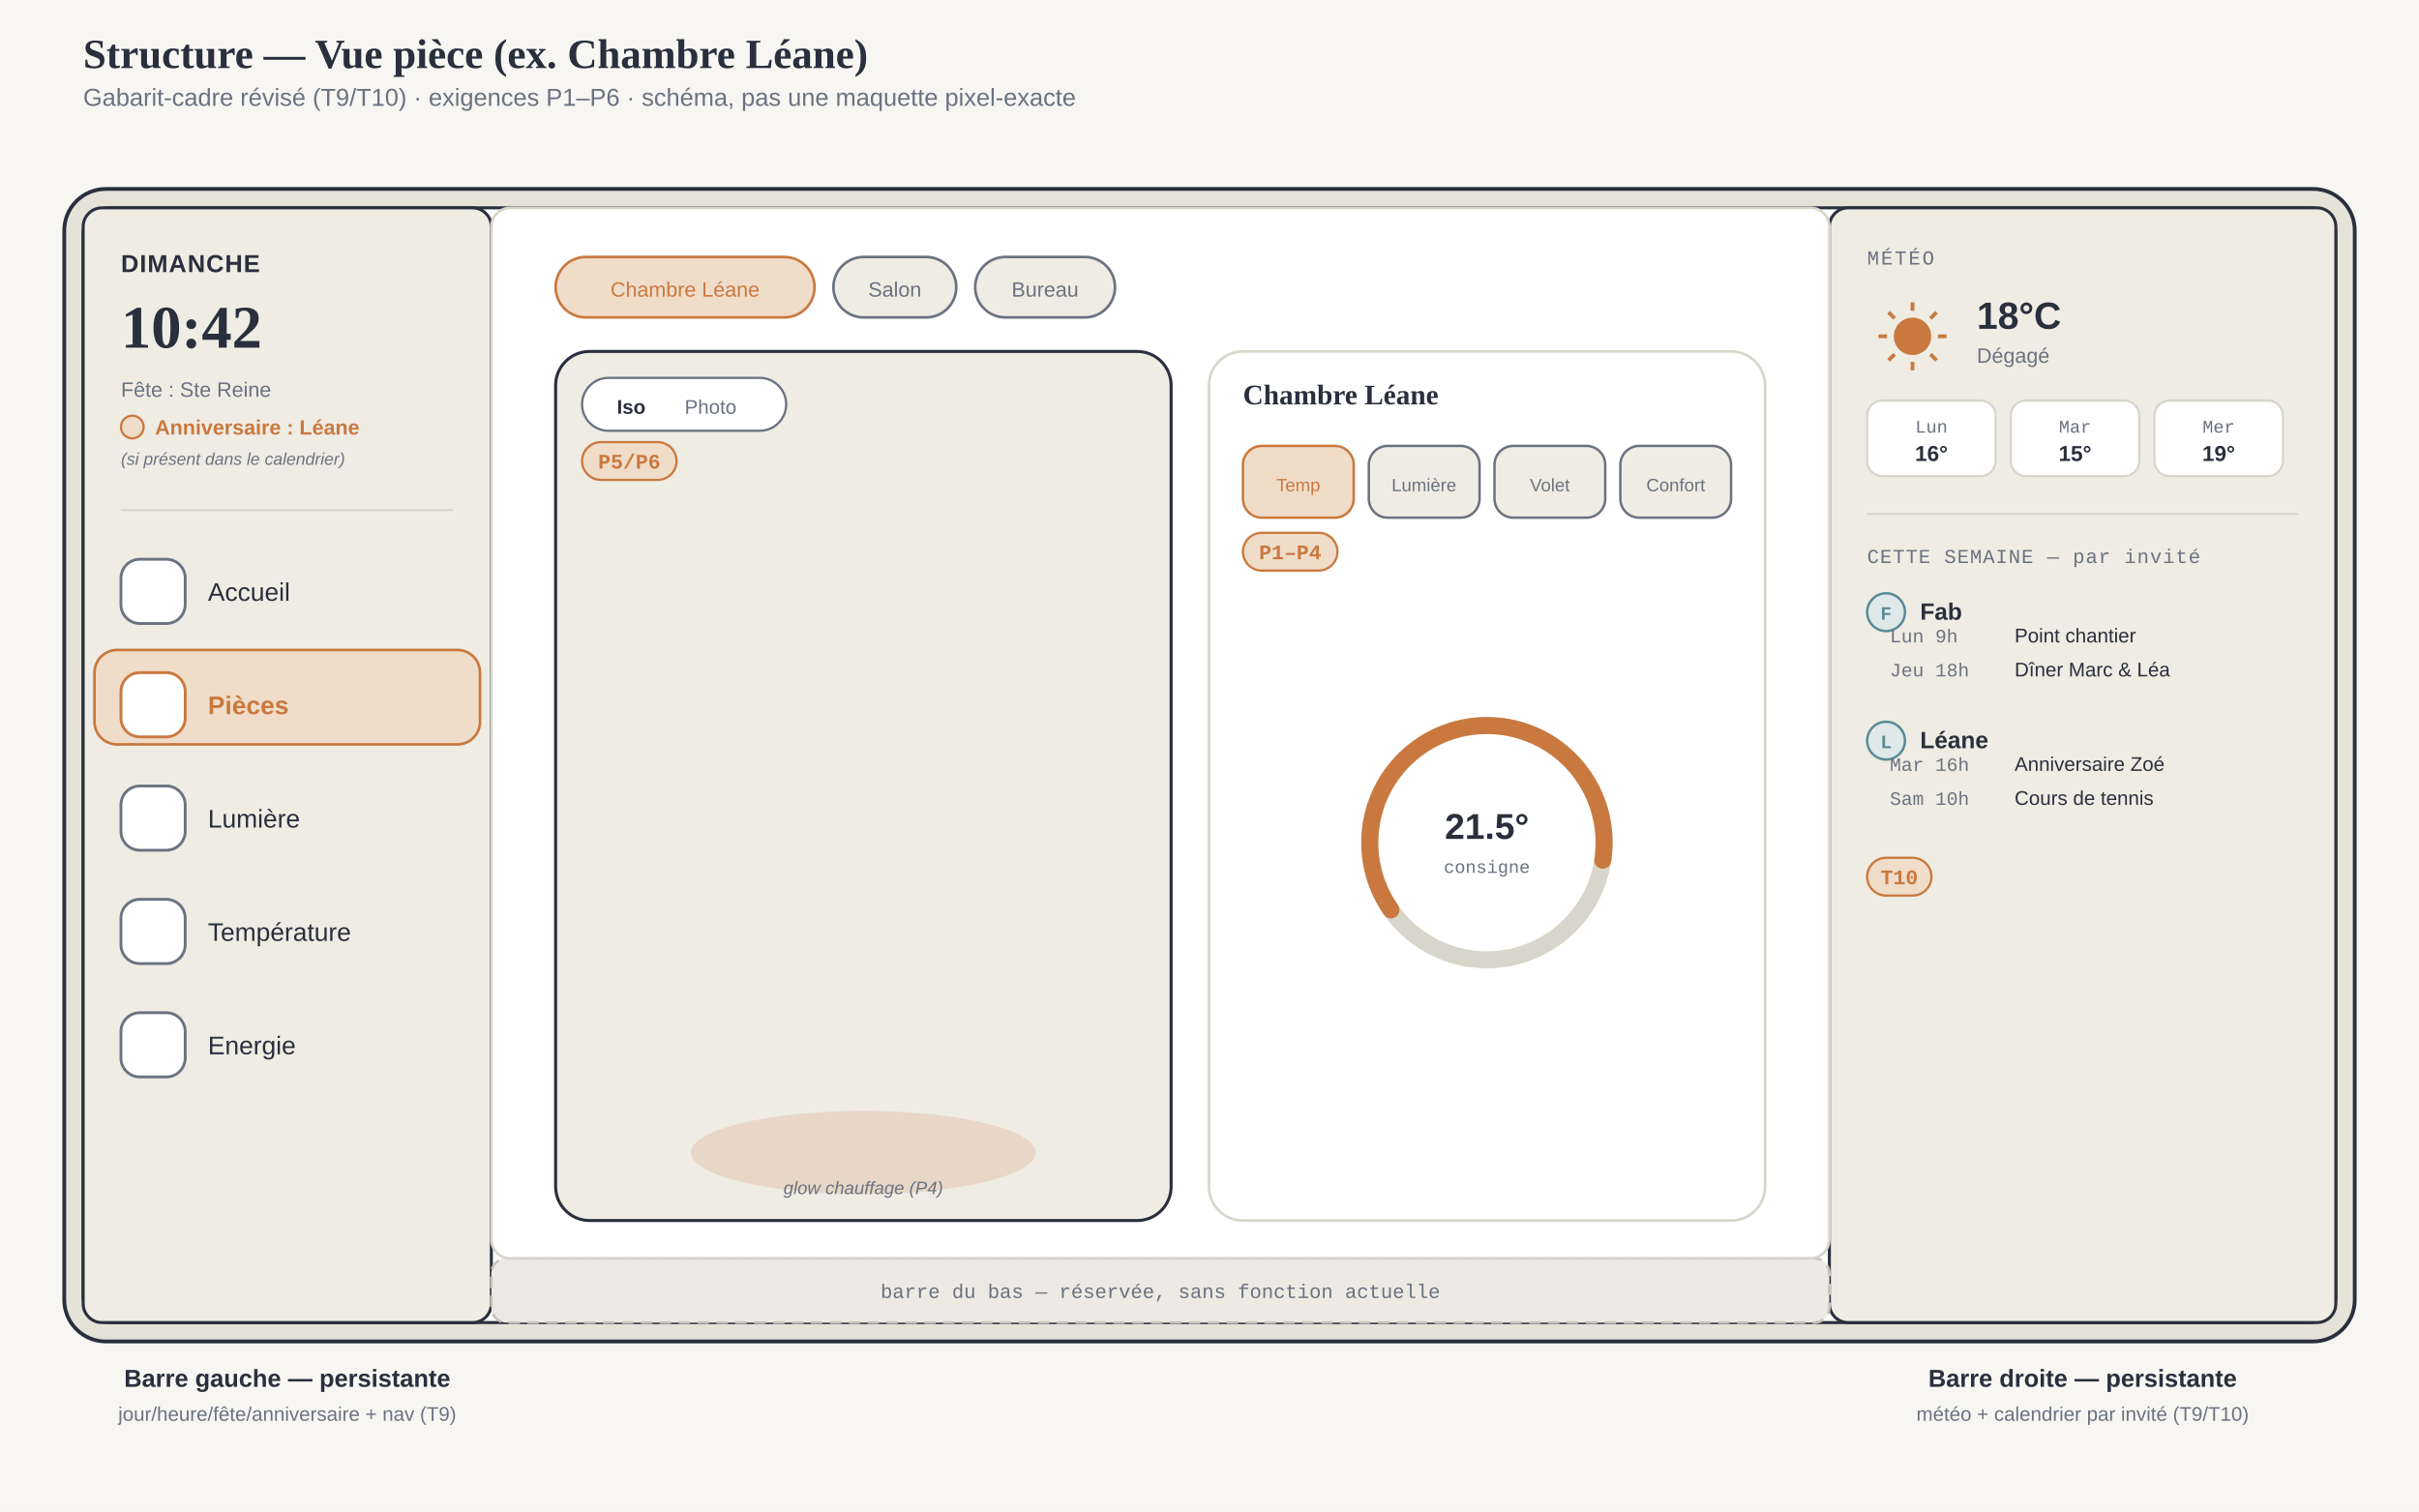
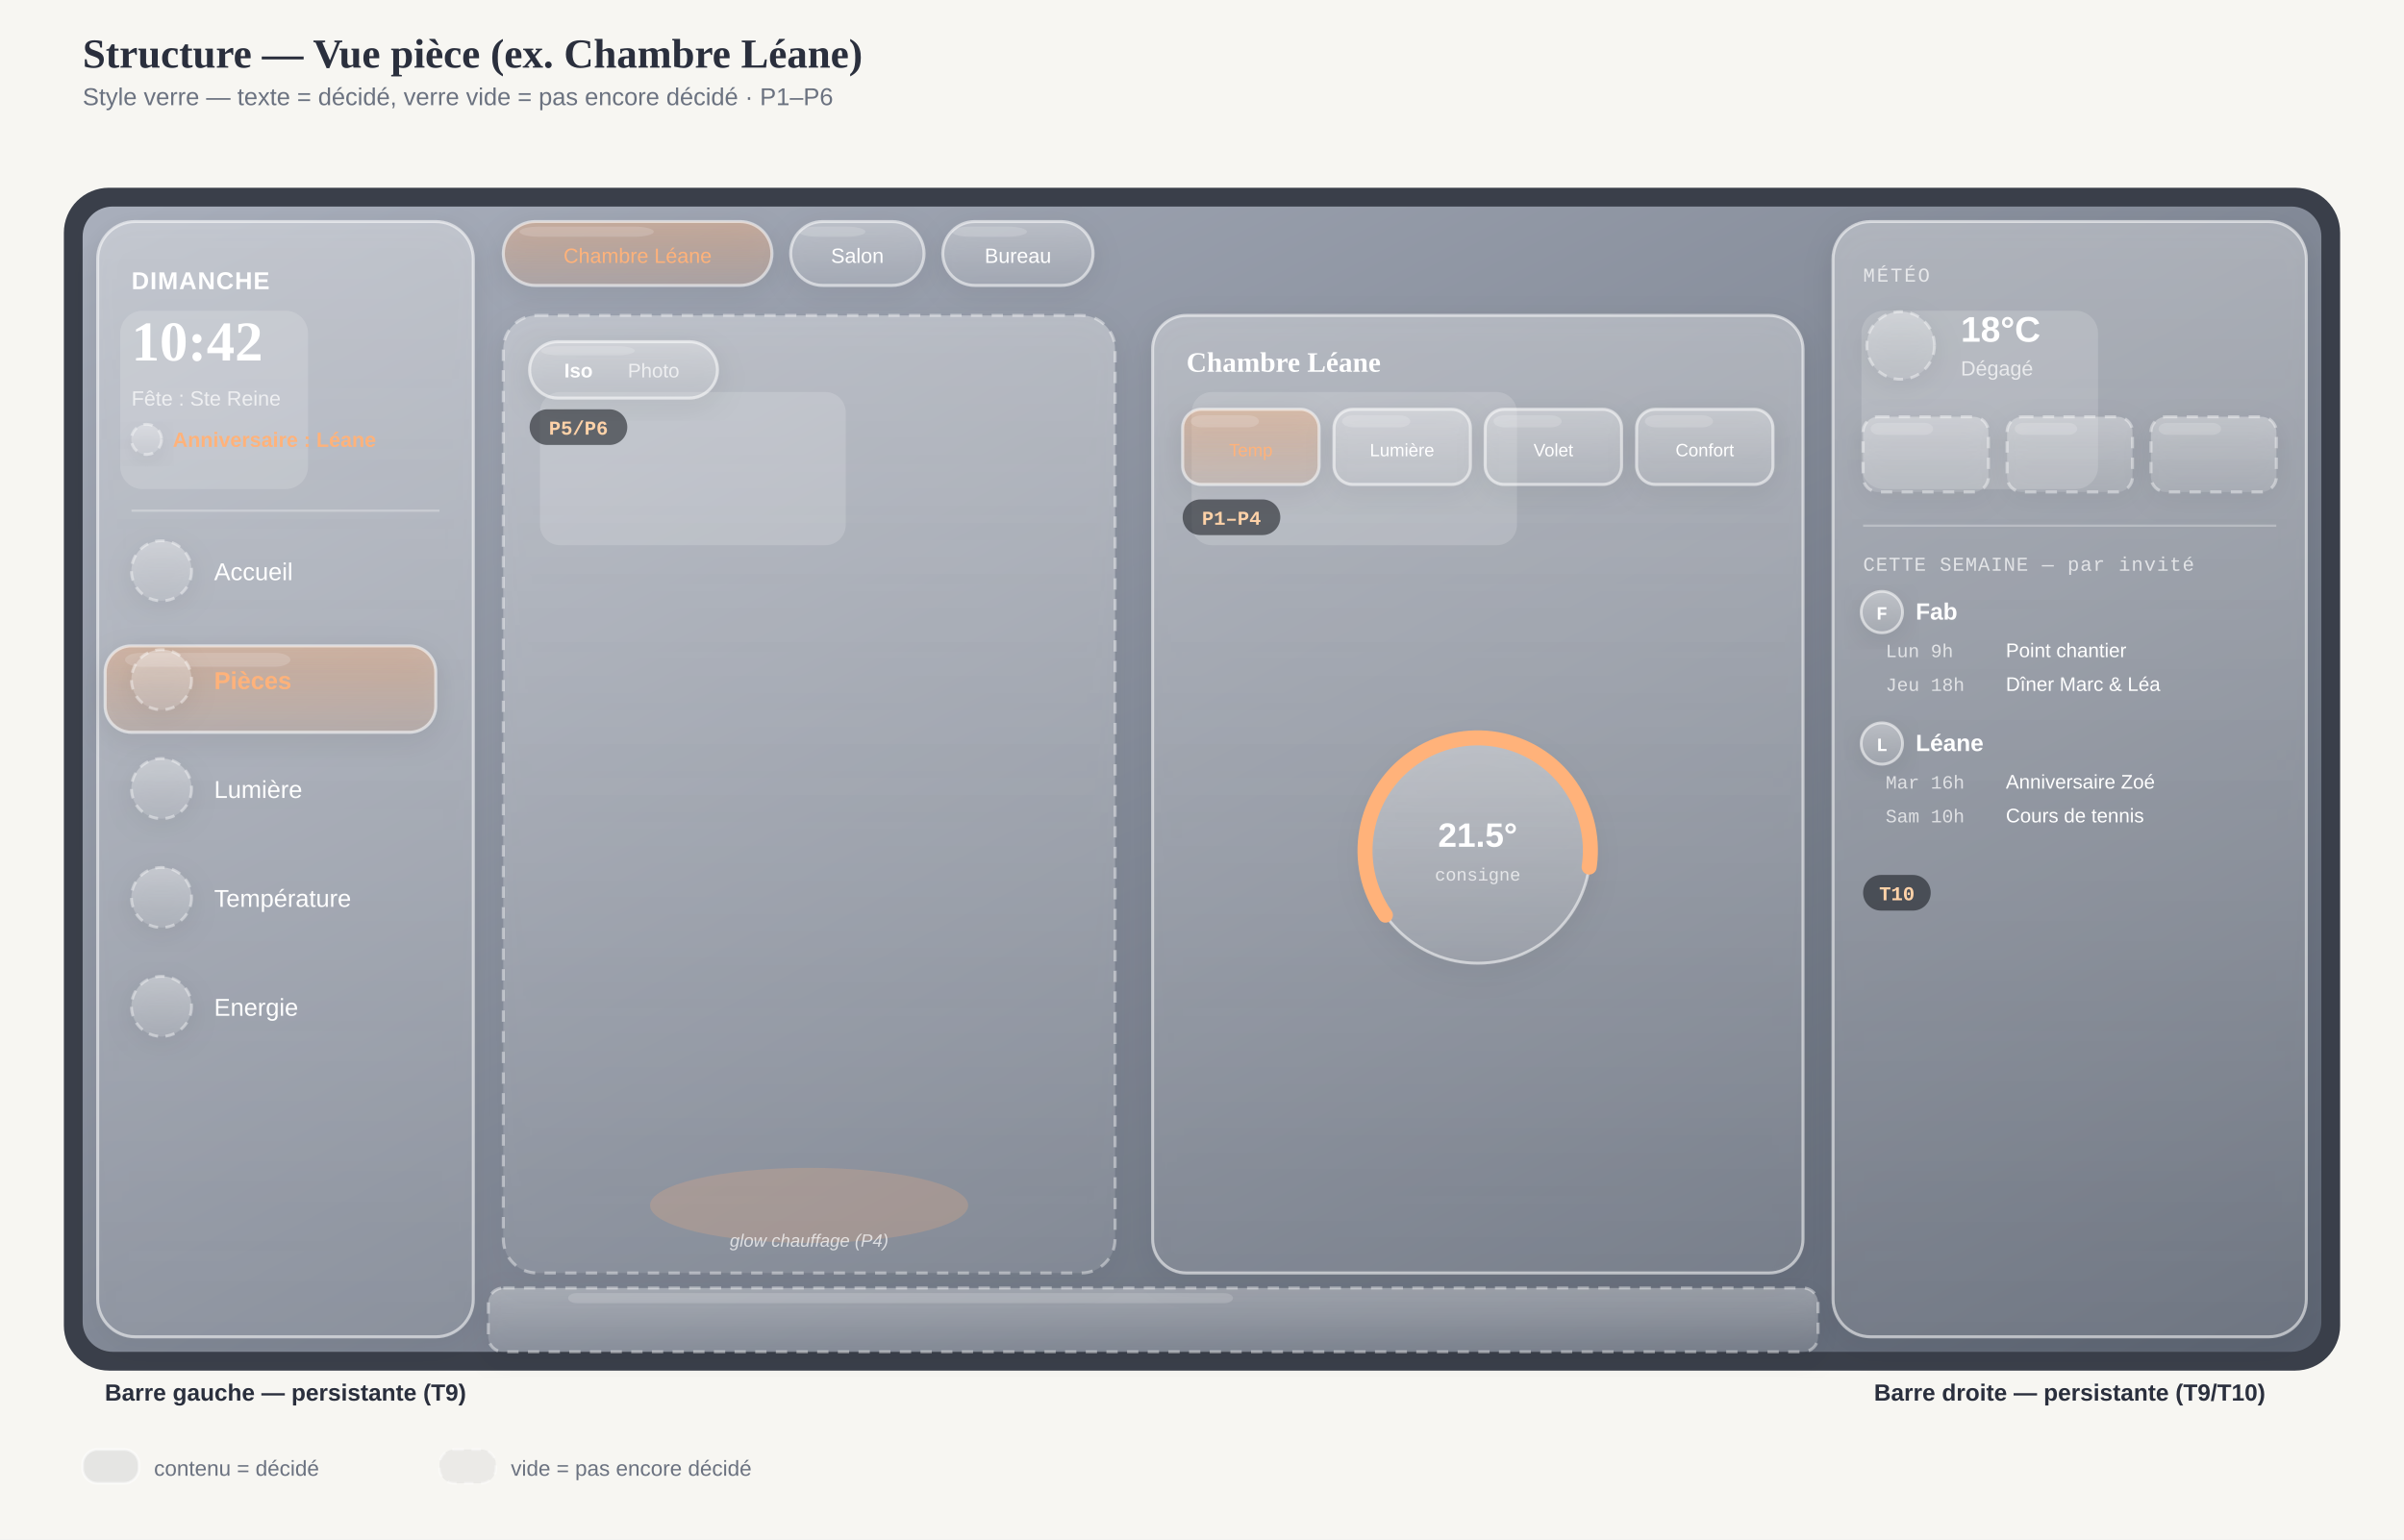
- <svg xmlns="http://www.w3.org/2000/svg" viewBox="0 0 1280 800" width="1280" height="800">
-   <rect x="0" y="0" width="1280" height="800" fill="#f7f6f2" />
+ <svg xmlns="http://www.w3.org/2000/svg" viewBox="0 0 1280 820" width="1280" height="820">
+   <defs>
+     <filter id="glassShadow" x="-40%" y="-40%" width="180%" height="180%">
+       <feDropShadow dx="0" dy="5" stdDeviation="7" flood-color="#000000" flood-opacity="0.28" />
+     </filter>
+     <linearGradient id="bgGrad" x1="0" y1="0" x2="1" y2="1">
+       <stop offset="0" stop-color="#aab0bd" />
+       <stop offset="1" stop-color="#5c6472" />
+     </linearGradient>
+     <linearGradient id="g59" x1="0" y1="0" x2="0" y2="1">
+       <stop offset="0" stop-color="rgba(255,255,255,0.32)" />
+       <stop offset="1" stop-color="rgba(255,255,255,0.10)" />
+     </linearGradient>
+     <linearGradient id="g62" x1="0" y1="0" x2="0" y2="1">
+       <stop offset="0" stop-color="rgba(255,178,122,0.38)" />
+       <stop offset="1" stop-color="rgba(255,178,122,0.14)" />
+     </linearGradient>
+     <linearGradient id="g67" x1="0" y1="0" x2="0" y2="1">
+       <stop offset="0" stop-color="rgba(255,255,255,0.32)" />
+       <stop offset="1" stop-color="rgba(255,255,255,0.10)" />
+     </linearGradient>
+     <linearGradient id="g69" x1="0" y1="0" x2="0" y2="1">
+       <stop offset="0" stop-color="rgba(255,255,255,0.32)" />
+       <stop offset="1" stop-color="rgba(255,255,255,0.10)" />
+     </linearGradient>
+     <linearGradient id="g70" x1="0" y1="0" x2="0" y2="1">
+       <stop offset="0" stop-color="rgba(255,255,255,0.32)" />
+       <stop offset="1" stop-color="rgba(255,255,255,0.10)" />
+     </linearGradient>
+     <linearGradient id="g71" x1="0" y1="0" x2="0" y2="1">
+       <stop offset="0" stop-color="rgba(255,255,255,0.32)" />
+       <stop offset="1" stop-color="rgba(255,255,255,0.10)" />
+     </linearGradient>
+     <linearGradient id="g74" x1="0" y1="0" x2="0" y2="1">
+       <stop offset="0" stop-color="rgba(255,255,255,0.32)" />
+       <stop offset="1" stop-color="rgba(255,255,255,0.10)" />
+     </linearGradient>
+     <linearGradient id="g75" x1="0" y1="0" x2="0" y2="1">
+       <stop offset="0" stop-color="rgba(255,178,122,0.38)" />
+       <stop offset="1" stop-color="rgba(255,178,122,0.14)" />
+     </linearGradient>
+     <linearGradient id="g76" x1="0" y1="0" x2="0" y2="1">
+       <stop offset="0" stop-color="rgba(255,255,255,0.32)" />
+       <stop offset="1" stop-color="rgba(255,255,255,0.10)" />
+     </linearGradient>
+     <linearGradient id="g77" x1="0" y1="0" x2="0" y2="1">
+       <stop offset="0" stop-color="rgba(255,255,255,0.32)" />
+       <stop offset="1" stop-color="rgba(255,255,255,0.10)" />
+     </linearGradient>
+     <linearGradient id="g78" x1="0" y1="0" x2="0" y2="1">
+       <stop offset="0" stop-color="rgba(255,255,255,0.32)" />
+       <stop offset="1" stop-color="rgba(255,255,255,0.10)" />
+     </linearGradient>
+     <linearGradient id="g79" x1="0" y1="0" x2="0" y2="1">
+       <stop offset="0" stop-color="rgba(255,255,255,0.32)" />
+       <stop offset="1" stop-color="rgba(255,255,255,0.10)" />
+     </linearGradient>
+     <linearGradient id="g80" x1="0" y1="0" x2="0" y2="1">
+       <stop offset="0" stop-color="rgba(255,255,255,0.32)" />
+       <stop offset="1" stop-color="rgba(255,255,255,0.10)" />
+     </linearGradient>
+     <linearGradient id="g81" x1="0" y1="0" x2="0" y2="1">
+       <stop offset="0" stop-color="rgba(255,178,122,0.38)" />
+       <stop offset="1" stop-color="rgba(255,178,122,0.14)" />
+     </linearGradient>
+     <linearGradient id="g82" x1="0" y1="0" x2="0" y2="1">
+       <stop offset="0" stop-color="rgba(255,255,255,0.32)" />
+       <stop offset="1" stop-color="rgba(255,255,255,0.10)" />
+     </linearGradient>
+     <linearGradient id="g83" x1="0" y1="0" x2="0" y2="1">
+       <stop offset="0" stop-color="rgba(255,255,255,0.32)" />
+       <stop offset="1" stop-color="rgba(255,255,255,0.10)" />
+     </linearGradient>
+     <linearGradient id="g84" x1="0" y1="0" x2="0" y2="1">
+       <stop offset="0" stop-color="rgba(255,255,255,0.32)" />
+       <stop offset="1" stop-color="rgba(255,255,255,0.10)" />
+     </linearGradient>
+     <linearGradient id="gc60" x1="0" y1="0" x2="0" y2="1">
+       <stop offset="0" stop-color="rgba(255,255,255,0.34)" />
+       <stop offset="1" stop-color="rgba(255,255,255,0.10)" />
+     </linearGradient>
+     <linearGradient id="gc61" x1="0" y1="0" x2="0" y2="1">
+       <stop offset="0" stop-color="rgba(255,255,255,0.34)" />
+       <stop offset="1" stop-color="rgba(255,255,255,0.10)" />
+     </linearGradient>
+     <linearGradient id="gc63" x1="0" y1="0" x2="0" y2="1">
+       <stop offset="0" stop-color="rgba(255,255,255,0.34)" />
+       <stop offset="1" stop-color="rgba(255,255,255,0.10)" />
+     </linearGradient>
+     <linearGradient id="gc64" x1="0" y1="0" x2="0" y2="1">
+       <stop offset="0" stop-color="rgba(255,255,255,0.34)" />
+       <stop offset="1" stop-color="rgba(255,255,255,0.10)" />
+     </linearGradient>
+     <linearGradient id="gc65" x1="0" y1="0" x2="0" y2="1">
+       <stop offset="0" stop-color="rgba(255,255,255,0.34)" />
+       <stop offset="1" stop-color="rgba(255,255,255,0.10)" />
+     </linearGradient>
+     <linearGradient id="gc66" x1="0" y1="0" x2="0" y2="1">
+       <stop offset="0" stop-color="rgba(255,255,255,0.34)" />
+       <stop offset="1" stop-color="rgba(255,255,255,0.10)" />
+     </linearGradient>
+     <linearGradient id="gc68" x1="0" y1="0" x2="0" y2="1">
+       <stop offset="0" stop-color="rgba(255,255,255,0.34)" />
+       <stop offset="1" stop-color="rgba(255,255,255,0.10)" />
+     </linearGradient>
+     <linearGradient id="gc72" x1="0" y1="0" x2="0" y2="1">
+       <stop offset="0" stop-color="rgba(255,255,255,0.34)" />
+       <stop offset="1" stop-color="rgba(255,255,255,0.10)" />
+     </linearGradient>
+     <linearGradient id="gc73" x1="0" y1="0" x2="0" y2="1">
+       <stop offset="0" stop-color="rgba(255,255,255,0.34)" />
+       <stop offset="1" stop-color="rgba(255,255,255,0.10)" />
+     </linearGradient>
+     <linearGradient id="gc85" x1="0" y1="0" x2="0" y2="1">
+       <stop offset="0" stop-color="rgba(255,255,255,0.34)" />
+       <stop offset="1" stop-color="rgba(255,255,255,0.10)" />
+     </linearGradient>
+   </defs>
+   <rect x="0" y="0" width="1280" height="820" fill="#f7f6f2" />
  <text x="44.0" y="36.0" font-family="Georgia, 'Times New Roman', serif" font-size="22" font-weight="700" fill="#2a2f3d" text-anchor="start">Structure — Vue pièce (ex. Chambre Léane)</text>
-   <text x="44.0" y="56.0" font-family="Arial, Helvetica, sans-serif" font-size="13" font-weight="400" fill="#6b7280" text-anchor="start">Gabarit-cadre révisé (T9/T10) · exigences P1–P6 · schéma, pas une maquette pixel-exacte</text>
-   <rect x="34.0" y="100.0" width="1212.0" height="610.0" rx="22" fill="#e5e2d8" stroke="#2a2f3d" stroke-width="2" opacity="1" />
-   <rect x="44.0" y="110.0" width="1192.0" height="590.0" rx="14" fill="#ffffff" stroke="#2a2f3d" stroke-width="1.6" opacity="1" />
-   <rect x="44.0" y="110.0" width="216.0" height="590.0" rx="10" fill="#efece4" stroke="#2a2f3d" stroke-width="1.6" opacity="1" />
-   <text x="64.0" y="144.0" font-family="Arial, Helvetica, sans-serif" font-size="13" font-weight="700" fill="#2a2f3d" text-anchor="start" letter-spacing="0.5px">DIMANCHE</text>
-   <text x="64.0" y="184.0" font-family="Georgia, 'Times New Roman', serif" font-size="32" font-weight="700" fill="#2a2f3d" text-anchor="start">10:42</text>
-   <text x="64.0" y="210.0" font-family="Arial, Helvetica, sans-serif" font-size="11" font-weight="400" fill="#6b7280" text-anchor="start">Fête : Ste Reine</text>
-   <circle cx="70.0" cy="226.0" r="6.0" fill="#f0ddc9" stroke="#c9793f" stroke-width="1.2" />
-   <text x="82.0" y="230.0" font-family="Arial, Helvetica, sans-serif" font-size="11" font-weight="700" fill="#c9793f" text-anchor="start">Anniversaire : Léane</text>
-   <text x="64.0" y="246.0" font-family="Arial, Helvetica, sans-serif" font-size="9" font-weight="400" fill="#6b7280" text-anchor="start" font-style="italic">(si présent dans le calendrier)</text>
-   <line x1="64.0" y1="270.0" x2="240.0" y2="270.0" stroke="#d8d5cb" stroke-width="1" />
-   <rect x="64.0" y="296.0" width="34.0" height="34.0" rx="10" fill="#ffffff" stroke="#6b7280" stroke-width="1.5" opacity="1" />
-   <text x="110.0" y="318.0" font-family="Arial, Helvetica, sans-serif" font-size="13.5" font-weight="400" fill="#2a2f3d" text-anchor="start">Accueil</text>
-   <rect x="50.0" y="344.0" width="204.0" height="50.0" rx="12" fill="#f0ddc9" stroke="#c9793f" stroke-width="1.4" opacity="1" />
-   <rect x="64.0" y="356.0" width="34.0" height="34.0" rx="10" fill="#ffffff" stroke="#c9793f" stroke-width="1.5" opacity="1" />
-   <text x="110.0" y="378.0" font-family="Arial, Helvetica, sans-serif" font-size="13.5" font-weight="700" fill="#c9793f" text-anchor="start">Pièces</text>
-   <rect x="64.0" y="416.0" width="34.0" height="34.0" rx="10" fill="#ffffff" stroke="#6b7280" stroke-width="1.5" opacity="1" />
-   <text x="110.0" y="438.0" font-family="Arial, Helvetica, sans-serif" font-size="13.5" font-weight="400" fill="#2a2f3d" text-anchor="start">Lumière</text>
-   <rect x="64.0" y="476.0" width="34.0" height="34.0" rx="10" fill="#ffffff" stroke="#6b7280" stroke-width="1.5" opacity="1" />
-   <text x="110.0" y="498.0" font-family="Arial, Helvetica, sans-serif" font-size="13.5" font-weight="400" fill="#2a2f3d" text-anchor="start">Température</text>
-   <rect x="64.0" y="536.0" width="34.0" height="34.0" rx="10" fill="#ffffff" stroke="#6b7280" stroke-width="1.5" opacity="1" />
-   <text x="110.0" y="558.0" font-family="Arial, Helvetica, sans-serif" font-size="13.5" font-weight="400" fill="#2a2f3d" text-anchor="start">Energie</text>
-   <text x="152.0" y="734.0" font-family="Arial, Helvetica, sans-serif" font-size="13" font-weight="700" fill="#2a2f3d" text-anchor="middle">Barre gauche — persistante</text>
-   <text x="152.0" y="752.0" font-family="Arial, Helvetica, sans-serif" font-size="10.5" font-weight="400" fill="#6b7280" text-anchor="middle">jour/heure/fête/anniversaire + nav (T9)</text>
-   <rect x="968.0" y="110.0" width="268.0" height="590.0" rx="10" fill="#efece4" stroke="#2a2f3d" stroke-width="1.6" opacity="1" />
-   <text x="988.0" y="140.0" font-family="Consolas, 'Courier New', monospace" font-size="10.5" font-weight="400" fill="#6b7280" text-anchor="start" letter-spacing="1px">MÉTÉO</text>
-   <circle cx="1012.0" cy="178.0" r="9.9" fill="#c9793f" stroke="none" stroke-width="1.4" />
-   <line x1="1025.5" y1="178.0" x2="1030.0" y2="178.0" stroke="#c9793f" stroke-width="2" />
-   <line x1="1021.5" y1="187.5" x2="1024.7" y2="190.7" stroke="#c9793f" stroke-width="2" />
-   <line x1="1012.0" y1="191.5" x2="1012.0" y2="196.0" stroke="#c9793f" stroke-width="2" />
-   <line x1="1002.5" y1="187.5" x2="999.3" y2="190.7" stroke="#c9793f" stroke-width="2" />
-   <line x1="998.5" y1="178.0" x2="994.0" y2="178.0" stroke="#c9793f" stroke-width="2" />
-   <line x1="1002.5" y1="168.5" x2="999.3" y2="165.3" stroke="#c9793f" stroke-width="2" />
-   <line x1="1012.0" y1="164.5" x2="1012.0" y2="160.0" stroke="#c9793f" stroke-width="2" />
-   <line x1="1021.5" y1="168.5" x2="1024.7" y2="165.3" stroke="#c9793f" stroke-width="2" />
-   <text x="1046.0" y="174.0" font-family="Arial, Helvetica, sans-serif" font-size="20" font-weight="700" fill="#2a2f3d" text-anchor="start">18°C</text>
-   <text x="1046.0" y="192.0" font-family="Arial, Helvetica, sans-serif" font-size="11" font-weight="400" fill="#6b7280" text-anchor="start">Dégagé</text>
-   <rect x="988.0" y="212.0" width="68.0" height="40.0" rx="8" fill="#ffffff" stroke="#d8d5cb" stroke-width="1.2" opacity="1" />
-   <text x="1022.0" y="229.0" font-family="Consolas, 'Courier New', monospace" font-size="9.5" font-weight="400" fill="#6b7280" text-anchor="middle">Lun</text>
-   <text x="1022.0" y="244.0" font-family="Arial, Helvetica, sans-serif" font-size="11.5" font-weight="700" fill="#2a2f3d" text-anchor="middle">16°</text>
-   <rect x="1064.0" y="212.0" width="68.0" height="40.0" rx="8" fill="#ffffff" stroke="#d8d5cb" stroke-width="1.2" opacity="1" />
-   <text x="1098.0" y="229.0" font-family="Consolas, 'Courier New', monospace" font-size="9.5" font-weight="400" fill="#6b7280" text-anchor="middle">Mar</text>
-   <text x="1098.0" y="244.0" font-family="Arial, Helvetica, sans-serif" font-size="11.5" font-weight="700" fill="#2a2f3d" text-anchor="middle">15°</text>
-   <rect x="1140.0" y="212.0" width="68.0" height="40.0" rx="8" fill="#ffffff" stroke="#d8d5cb" stroke-width="1.2" opacity="1" />
-   <text x="1174.0" y="229.0" font-family="Consolas, 'Courier New', monospace" font-size="9.5" font-weight="400" fill="#6b7280" text-anchor="middle">Mer</text>
-   <text x="1174.0" y="244.0" font-family="Arial, Helvetica, sans-serif" font-size="11.5" font-weight="700" fill="#2a2f3d" text-anchor="middle">19°</text>
-   <line x1="988.0" y1="272.0" x2="1216.0" y2="272.0" stroke="#d8d5cb" stroke-width="1" />
-   <text x="988.0" y="298.0" font-family="Consolas, 'Courier New', monospace" font-size="10.5" font-weight="400" fill="#6b7280" text-anchor="start" letter-spacing="0.5px">CETTE SEMAINE — par invité</text>
-   <circle cx="998.0" cy="324.0" r="10.0" fill="#dfe9ea" stroke="#5c8a96" stroke-width="1.3" />
-   <text x="998.0" y="328.0" font-family="Consolas, 'Courier New', monospace" font-size="10" font-weight="700" fill="#5c8a96" text-anchor="middle">F</text>
-   <text x="1016.0" y="328.0" font-family="Arial, Helvetica, sans-serif" font-size="12.5" font-weight="700" fill="#2a2f3d" text-anchor="start">Fab</text>
-   <text x="1000.0" y="340.0" font-family="Consolas, 'Courier New', monospace" font-size="10" font-weight="400" fill="#6b7280" text-anchor="start">Lun 9h</text>
-   <text x="1066.0" y="340.0" font-family="Arial, Helvetica, sans-serif" font-size="10.5" font-weight="400" fill="#2a2f3d" text-anchor="start">Point chantier</text>
-   <text x="1000.0" y="358.0" font-family="Consolas, 'Courier New', monospace" font-size="10" font-weight="400" fill="#6b7280" text-anchor="start">Jeu 18h</text>
-   <text x="1066.0" y="358.0" font-family="Arial, Helvetica, sans-serif" font-size="10.5" font-weight="400" fill="#2a2f3d" text-anchor="start">Dîner Marc &amp; Léa</text>
-   <circle cx="998.0" cy="392.0" r="10.0" fill="#dfe9ea" stroke="#5c8a96" stroke-width="1.3" />
-   <text x="998.0" y="396.0" font-family="Consolas, 'Courier New', monospace" font-size="10" font-weight="700" fill="#5c8a96" text-anchor="middle">L</text>
-   <text x="1016.0" y="396.0" font-family="Arial, Helvetica, sans-serif" font-size="12.5" font-weight="700" fill="#2a2f3d" text-anchor="start">Léane</text>
-   <text x="1000.0" y="408.0" font-family="Consolas, 'Courier New', monospace" font-size="10" font-weight="400" fill="#6b7280" text-anchor="start">Mar 16h</text>
-   <text x="1066.0" y="408.0" font-family="Arial, Helvetica, sans-serif" font-size="10.5" font-weight="400" fill="#2a2f3d" text-anchor="start">Anniversaire Zoé</text>
-   <text x="1000.0" y="426.0" font-family="Consolas, 'Courier New', monospace" font-size="10" font-weight="400" fill="#6b7280" text-anchor="start">Sam 10h</text>
-   <text x="1066.0" y="426.0" font-family="Arial, Helvetica, sans-serif" font-size="10.5" font-weight="400" fill="#2a2f3d" text-anchor="start">Cours de tennis</text>
-   <rect x="988.0" y="454.0" width="34.0" height="20.0" rx="10" fill="#f0ddc9" stroke="#c9793f" stroke-width="1.2" opacity="1" />
-   <text x="1005.0" y="468.0" font-family="Consolas, 'Courier New', monospace" font-size="11" font-weight="700" fill="#c9793f" text-anchor="middle">T10</text>
-   <text x="1102.0" y="734.0" font-family="Arial, Helvetica, sans-serif" font-size="13" font-weight="700" fill="#2a2f3d" text-anchor="middle">Barre droite — persistante</text>
-   <text x="1102.0" y="752.0" font-family="Arial, Helvetica, sans-serif" font-size="10.5" font-weight="400" fill="#6b7280" text-anchor="middle">météo + calendrier par invité (T9/T10)</text>
-   <rect x="260.0" y="666.0" width="708.0" height="34.0" rx="8" fill="#eceae3" stroke="#c7c3b8" stroke-width="1.4" stroke-dasharray="6,4" opacity="1" />
-   <text x="614.0" y="687.0" font-family="Consolas, 'Courier New', monospace" font-size="10.5" font-weight="400" fill="#6b7280" text-anchor="middle">barre du bas — réservée, sans fonction actuelle</text>
-   <rect x="260.0" y="110.0" width="708.0" height="556.0" rx="10" fill="#ffffff" stroke="#d8d5cb" stroke-width="1.4" opacity="1" />
-   <rect x="294.0" y="136.0" width="137.0" height="32.0" rx="16" fill="#f0ddc9" stroke="#c9793f" stroke-width="1.4" opacity="1" />
-   <text x="362.5" y="157.0" font-family="Arial, Helvetica, sans-serif" font-size="11" font-weight="400" fill="#c9793f" text-anchor="middle">Chambre Léane</text>
-   <rect x="441.0" y="136.0" width="65.0" height="32.0" rx="16" fill="#efece4" stroke="#6b7280" stroke-width="1.4" opacity="1" />
-   <text x="473.5" y="157.0" font-family="Arial, Helvetica, sans-serif" font-size="11" font-weight="400" fill="#6b7280" text-anchor="middle">Salon</text>
-   <rect x="516.0" y="136.0" width="74.0" height="32.0" rx="16" fill="#efece4" stroke="#6b7280" stroke-width="1.4" opacity="1" />
-   <text x="553.0" y="157.0" font-family="Arial, Helvetica, sans-serif" font-size="11" font-weight="400" fill="#6b7280" text-anchor="middle">Bureau</text>
-   <rect x="294.0" y="186.0" width="325.7" height="460.0" rx="18" fill="#efece4" stroke="#2a2f3d" stroke-width="1.6" opacity="1" />
-   <rect x="308.0" y="200.0" width="108.0" height="28.0" rx="14" fill="#ffffff" stroke="#6b7280" stroke-width="1.2" opacity="1" />
-   <text x="334.0" y="219.0" font-family="Arial, Helvetica, sans-serif" font-size="10.5" font-weight="700" fill="#2a2f3d" text-anchor="middle">Iso</text>
-   <text x="376.0" y="219.0" font-family="Arial, Helvetica, sans-serif" font-size="10.5" font-weight="400" fill="#6b7280" text-anchor="middle">Photo</text>
-   <rect x="308.0" y="234.0" width="50.0" height="20.0" rx="10" fill="#f0ddc9" stroke="#c9793f" stroke-width="1.2" opacity="1" />
-   <text x="333.0" y="248.0" font-family="Consolas, 'Courier New', monospace" font-size="11" font-weight="700" fill="#c9793f" text-anchor="middle">P5/P6</text>
-   <ellipse cx="456.8" cy="610.0" rx="91.2" ry="22" fill="#c9793f" opacity="0.18" />
-   <text x="456.8" y="632.0" font-family="Arial, Helvetica, sans-serif" font-size="9.5" font-weight="400" fill="#6b7280" text-anchor="middle" font-style="italic">glow chauffage (P4)</text>
-   <rect x="639.7" y="186.0" width="294.3" height="460.0" rx="18" fill="#ffffff" stroke="#d8d5cb" stroke-width="1.4" opacity="1" />
-   <text x="657.7" y="214.0" font-family="Georgia, 'Times New Roman', serif" font-size="15" font-weight="700" fill="#2a2f3d" text-anchor="start">Chambre Léane</text>
-   <rect x="657.7" y="236.0" width="58.6" height="38.0" rx="10" fill="#f0ddc9" stroke="#c9793f" stroke-width="1.3" opacity="1" />
-   <text x="687.0" y="260.0" font-family="Arial, Helvetica, sans-serif" font-size="9.5" font-weight="400" fill="#c9793f" text-anchor="middle">Temp</text>
-   <rect x="724.3" y="236.0" width="58.6" height="38.0" rx="10" fill="#efece4" stroke="#6b7280" stroke-width="1.3" opacity="1" />
-   <text x="753.5" y="260.0" font-family="Arial, Helvetica, sans-serif" font-size="9.5" font-weight="400" fill="#6b7280" text-anchor="middle">Lumière</text>
-   <rect x="790.8" y="236.0" width="58.6" height="38.0" rx="10" fill="#efece4" stroke="#6b7280" stroke-width="1.3" opacity="1" />
-   <text x="820.1" y="260.0" font-family="Arial, Helvetica, sans-serif" font-size="9.5" font-weight="400" fill="#6b7280" text-anchor="middle">Volet</text>
-   <rect x="857.4" y="236.0" width="58.6" height="38.0" rx="10" fill="#efece4" stroke="#6b7280" stroke-width="1.3" opacity="1" />
-   <text x="886.7" y="260.0" font-family="Arial, Helvetica, sans-serif" font-size="9.5" font-weight="400" fill="#6b7280" text-anchor="middle">Confort</text>
-   <rect x="657.7" y="282.0" width="50.0" height="20.0" rx="10" fill="#f0ddc9" stroke="#c9793f" stroke-width="1.2" opacity="1" />
-   <text x="682.7" y="296.0" font-family="Consolas, 'Courier New', monospace" font-size="11" font-weight="700" fill="#c9793f" text-anchor="middle">P1–P4</text>
-   <circle cx="786.8" cy="446.0" r="62.0" fill="#ffffff" stroke="#d8d5cb" stroke-width="9" />
-   <circle cx="786.8" cy="446.0" r="62.0" fill="none" stroke="#c9793f" stroke-width="9" stroke-linecap="round" stroke-dasharray="242 390" transform="rotate(-215 786.8 446.0)" />
-   <text x="786.8" y="444.0" font-family="Arial, Helvetica, sans-serif" font-size="19" font-weight="700" fill="#2a2f3d" text-anchor="middle">21.5°</text>
-   <text x="786.8" y="462.0" font-family="Consolas, 'Courier New', monospace" font-size="9.5" font-weight="400" fill="#6b7280" text-anchor="middle">consigne</text>
+   <text x="44.0" y="56.0" font-family="Arial, Helvetica, sans-serif" font-size="13" font-weight="400" fill="#6b7280" text-anchor="start">Style verre — texte = décidé, verre vide = pas encore décidé · P1–P6</text>
+   <rect x="34" y="100" width="1212" height="630" rx="24" fill="#3a3f4a" />
+   <rect x="44" y="110" width="1192" height="610" rx="16" fill="url(#bgGrad)" />
+   <rect x="52.0" y="118.0" width="200.0" height="594.0" rx="20" fill="url(#g59)" stroke="rgba(255,255,255,0.55)" stroke-width="1.6" filter="url(#glassShadow)" />
+   <rect x="64.0" y="165.5" width="100.0" height="95.0" rx="12.0" fill="rgba(255,255,255,0.16)" />
+   <text x="70.0" y="154.0" font-family="Arial, Helvetica, sans-serif" font-size="13" font-weight="700" fill="#ffffff" text-anchor="start" letter-spacing="0.5px">DIMANCHE</text>
+   <text x="70.0" y="192.0" font-family="Georgia, 'Times New Roman', serif" font-size="30" font-weight="700" fill="#ffffff" text-anchor="start">10:42</text>
+   <text x="70.0" y="216.0" font-family="Arial, Helvetica, sans-serif" font-size="11" font-weight="400" fill="rgba(255,255,255,0.70)" text-anchor="start">Fête : Ste Reine</text>
+   <circle cx="78.0" cy="234.0" r="8.0" fill="url(#gc60)" stroke="rgba(255,255,255,0.40)" stroke-width="1.5" stroke-dasharray="5,4" filter="url(#glassShadow)" />
+   <text x="92.0" y="238.0" font-family="Arial, Helvetica, sans-serif" font-size="11" font-weight="700" fill="#ffb27a" text-anchor="start">Anniversaire : Léane</text>
+   <line x1="70.0" y1="272.0" x2="234.0" y2="272.0" stroke="rgba(255,255,255,0.28)" stroke-width="1.2" />
+   <circle cx="86.0" cy="304.0" r="16.0" fill="url(#gc61)" stroke="rgba(255,255,255,0.40)" stroke-width="1.5" stroke-dasharray="5,4" filter="url(#glassShadow)" />
+   <text x="114.0" y="309.0" font-family="Arial, Helvetica, sans-serif" font-size="13" font-weight="400" fill="#ffffff" text-anchor="start">Accueil</text>
+   <rect x="56.0" y="344.0" width="176.0" height="46.0" rx="14" fill="url(#g62)" stroke="rgba(255,255,255,0.55)" stroke-width="1.6" filter="url(#glassShadow)" />
+   <rect x="66.6" y="347.7" width="88.0" height="7.4" rx="8.4" fill="rgba(255,255,255,0.16)" />
+   <circle cx="86.0" cy="362.0" r="16.0" fill="url(#gc63)" stroke="rgba(255,255,255,0.40)" stroke-width="1.5" stroke-dasharray="5,4" filter="url(#glassShadow)" />
+   <text x="114.0" y="367.0" font-family="Arial, Helvetica, sans-serif" font-size="13" font-weight="700" fill="#ffb27a" text-anchor="start">Pièces</text>
+   <circle cx="86.0" cy="420.0" r="16.0" fill="url(#gc64)" stroke="rgba(255,255,255,0.40)" stroke-width="1.5" stroke-dasharray="5,4" filter="url(#glassShadow)" />
+   <text x="114.0" y="425.0" font-family="Arial, Helvetica, sans-serif" font-size="13" font-weight="400" fill="#ffffff" text-anchor="start">Lumière</text>
+   <circle cx="86.0" cy="478.0" r="16.0" fill="url(#gc65)" stroke="rgba(255,255,255,0.40)" stroke-width="1.5" stroke-dasharray="5,4" filter="url(#glassShadow)" />
+   <text x="114.0" y="483.0" font-family="Arial, Helvetica, sans-serif" font-size="13" font-weight="400" fill="#ffffff" text-anchor="start">Température</text>
+   <circle cx="86.0" cy="536.0" r="16.0" fill="url(#gc66)" stroke="rgba(255,255,255,0.40)" stroke-width="1.5" stroke-dasharray="5,4" filter="url(#glassShadow)" />
+   <text x="114.0" y="541.0" font-family="Arial, Helvetica, sans-serif" font-size="13" font-weight="400" fill="#ffffff" text-anchor="start">Energie</text>
+   <text x="152.0" y="746.0" font-family="Arial, Helvetica, sans-serif" font-size="12.5" font-weight="700" fill="#2a2f3d" text-anchor="middle">Barre gauche — persistante (T9)</text>
+   <rect x="976.0" y="118.0" width="252.0" height="594.0" rx="20" fill="url(#g67)" stroke="rgba(255,255,255,0.55)" stroke-width="1.6" filter="url(#glassShadow)" />
+   <rect x="991.1" y="165.5" width="126.0" height="95.0" rx="12.0" fill="rgba(255,255,255,0.16)" />
+   <text x="992.0" y="150.0" font-family="Consolas, 'Courier New', monospace" font-size="10.5" font-weight="400" fill="rgba(255,255,255,0.70)" text-anchor="start" letter-spacing="1px">MÉTÉO</text>
+   <circle cx="1012.0" cy="184.0" r="18.0" fill="url(#gc68)" stroke="rgba(255,255,255,0.40)" stroke-width="1.5" stroke-dasharray="5,4" filter="url(#glassShadow)" />
+   <text x="1044.0" y="182.0" font-family="Arial, Helvetica, sans-serif" font-size="19" font-weight="700" fill="#ffffff" text-anchor="start">18°C</text>
+   <text x="1044.0" y="200.0" font-family="Arial, Helvetica, sans-serif" font-size="11" font-weight="400" fill="rgba(255,255,255,0.70)" text-anchor="start">Dégagé</text>
+   <rect x="992.0" y="222.0" width="66.7" height="40.0" rx="8" fill="url(#g69)" stroke="rgba(255,255,255,0.40)" stroke-width="1.6" stroke-dasharray="6,5" filter="url(#glassShadow)" />
+   <rect x="996.0" y="225.2" width="33.3" height="6.4" rx="4.8" fill="rgba(255,255,255,0.16)" />
+   <rect x="1068.7" y="222.0" width="66.7" height="40.0" rx="8" fill="url(#g70)" stroke="rgba(255,255,255,0.40)" stroke-width="1.6" stroke-dasharray="6,5" filter="url(#glassShadow)" />
+   <rect x="1072.7" y="225.2" width="33.3" height="6.4" rx="4.8" fill="rgba(255,255,255,0.16)" />
+   <rect x="1145.3" y="222.0" width="66.7" height="40.0" rx="8" fill="url(#g71)" stroke="rgba(255,255,255,0.40)" stroke-width="1.6" stroke-dasharray="6,5" filter="url(#glassShadow)" />
+   <rect x="1149.3" y="225.2" width="33.3" height="6.4" rx="4.8" fill="rgba(255,255,255,0.16)" />
+   <line x1="992.0" y1="280.0" x2="1212.0" y2="280.0" stroke="rgba(255,255,255,0.28)" stroke-width="1.2" />
+   <text x="992.0" y="304.0" font-family="Consolas, 'Courier New', monospace" font-size="10.5" font-weight="400" fill="rgba(255,255,255,0.70)" text-anchor="start" letter-spacing="0.5px">CETTE SEMAINE — par invité</text>
+   <circle cx="1002.0" cy="326.0" r="11.0" fill="url(#gc72)" stroke="rgba(255,255,255,0.55)" stroke-width="1.5" filter="url(#glassShadow)" />
+   <text x="1002.0" y="330.0" font-family="Consolas, 'Courier New', monospace" font-size="10" font-weight="700" fill="#ffffff" text-anchor="middle">F</text>
+   <text x="1020.0" y="330.0" font-family="Arial, Helvetica, sans-serif" font-size="12.5" font-weight="700" fill="#ffffff" text-anchor="start">Fab</text>
+   <text x="1004.0" y="350.0" font-family="Consolas, 'Courier New', monospace" font-size="10" font-weight="400" fill="rgba(255,255,255,0.70)" text-anchor="start">Lun 9h</text>
+   <text x="1068.0" y="350.0" font-family="Arial, Helvetica, sans-serif" font-size="10.5" font-weight="400" fill="#ffffff" text-anchor="start">Point chantier</text>
+   <text x="1004.0" y="368.0" font-family="Consolas, 'Courier New', monospace" font-size="10" font-weight="400" fill="rgba(255,255,255,0.70)" text-anchor="start">Jeu 18h</text>
+   <text x="1068.0" y="368.0" font-family="Arial, Helvetica, sans-serif" font-size="10.5" font-weight="400" fill="#ffffff" text-anchor="start">Dîner Marc &amp; Léa</text>
+   <circle cx="1002.0" cy="396.0" r="11.0" fill="url(#gc73)" stroke="rgba(255,255,255,0.55)" stroke-width="1.5" filter="url(#glassShadow)" />
+   <text x="1002.0" y="400.0" font-family="Consolas, 'Courier New', monospace" font-size="10" font-weight="700" fill="#ffffff" text-anchor="middle">L</text>
+   <text x="1020.0" y="400.0" font-family="Arial, Helvetica, sans-serif" font-size="12.5" font-weight="700" fill="#ffffff" text-anchor="start">Léane</text>
+   <text x="1004.0" y="420.0" font-family="Consolas, 'Courier New', monospace" font-size="10" font-weight="400" fill="rgba(255,255,255,0.70)" text-anchor="start">Mar 16h</text>
+   <text x="1068.0" y="420.0" font-family="Arial, Helvetica, sans-serif" font-size="10.5" font-weight="400" fill="#ffffff" text-anchor="start">Anniversaire Zoé</text>
+   <text x="1004.0" y="438.0" font-family="Consolas, 'Courier New', monospace" font-size="10" font-weight="400" fill="rgba(255,255,255,0.70)" text-anchor="start">Sam 10h</text>
+   <text x="1068.0" y="438.0" font-family="Arial, Helvetica, sans-serif" font-size="10.5" font-weight="400" fill="#ffffff" text-anchor="start">Cours de tennis</text>
+   <rect x="992.0" y="466.0" width="36" height="19" rx="9.5" fill="rgba(18,20,26,0.55)" />
+   <text x="1010.0" y="479.5" font-family="Consolas, 'Courier New', monospace" font-size="10.5" font-weight="700" fill="#ffd2a8" text-anchor="middle">T10</text>
+   <text x="1102.0" y="746.0" font-family="Arial, Helvetica, sans-serif" font-size="12.5" font-weight="700" fill="#2a2f3d" text-anchor="middle">Barre droite — persistante (T9/T10)</text>
+   <rect x="260.0" y="686.0" width="708.0" height="34.0" rx="8" fill="url(#g74)" stroke="rgba(255,255,255,0.40)" stroke-width="1.6" stroke-dasharray="6,5" filter="url(#glassShadow)" />
+   <rect x="302.5" y="688.7" width="354.0" height="5.4" rx="4.8" fill="rgba(255,255,255,0.16)" />
+   <rect x="268.0" y="118.0" width="143.0" height="34.0" rx="17" fill="url(#g75)" stroke="rgba(255,255,255,0.55)" stroke-width="1.6" filter="url(#glassShadow)" />
+   <rect x="276.6" y="120.7" width="71.5" height="5.4" rx="10.2" fill="rgba(255,255,255,0.16)" />
+   <text x="339.5" y="140.0" font-family="Arial, Helvetica, sans-serif" font-size="11" font-weight="400" fill="#ffb27a" text-anchor="middle">Chambre Léane</text>
+   <rect x="421.0" y="118.0" width="71.0" height="34.0" rx="17" fill="url(#g76)" stroke="rgba(255,255,255,0.55)" stroke-width="1.6" filter="url(#glassShadow)" />
+   <rect x="425.3" y="120.7" width="35.5" height="5.4" rx="10.2" fill="rgba(255,255,255,0.16)" />
+   <text x="456.5" y="140.0" font-family="Arial, Helvetica, sans-serif" font-size="11" font-weight="400" fill="#ffffff" text-anchor="middle">Salon</text>
+   <rect x="502.0" y="118.0" width="80.0" height="34.0" rx="17" fill="url(#g77)" stroke="rgba(255,255,255,0.55)" stroke-width="1.6" filter="url(#glassShadow)" />
+   <rect x="506.8" y="120.7" width="40.0" height="5.4" rx="10.2" fill="rgba(255,255,255,0.16)" />
+   <text x="542.0" y="140.0" font-family="Arial, Helvetica, sans-serif" font-size="11" font-weight="400" fill="#ffffff" text-anchor="middle">Bureau</text>
+   <rect x="268.0" y="168.0" width="325.7" height="510.0" rx="18" fill="url(#g78)" stroke="rgba(255,255,255,0.40)" stroke-width="1.6" stroke-dasharray="6,5" filter="url(#glassShadow)" />
+   <rect x="287.5" y="208.8" width="162.8" height="81.6" rx="10.8" fill="rgba(255,255,255,0.16)" />
+   <rect x="282.0" y="182.0" width="100.0" height="30.0" rx="15" fill="url(#g79)" stroke="rgba(255,255,255,0.55)" stroke-width="1.6" filter="url(#glassShadow)" />
+   <rect x="288.0" y="184.4" width="50.0" height="4.8" rx="9.0" fill="rgba(255,255,255,0.16)" />
+   <text x="308.0" y="201.0" font-family="Arial, Helvetica, sans-serif" font-size="10.5" font-weight="700" fill="#ffffff" text-anchor="middle">Iso</text>
+   <text x="348.0" y="201.0" font-family="Arial, Helvetica, sans-serif" font-size="10.5" font-weight="400" fill="rgba(255,255,255,0.70)" text-anchor="middle">Photo</text>
+   <rect x="282.0" y="218.0" width="52" height="19" rx="9.5" fill="rgba(18,20,26,0.55)" />
+   <text x="308.0" y="231.5" font-family="Consolas, 'Courier New', monospace" font-size="10.5" font-weight="700" fill="#ffd2a8" text-anchor="middle">P5/P6</text>
+   <ellipse cx="430.8" cy="642.0" rx="84.7" ry="20" fill="#ffb27a" opacity="0.22" />
+   <text x="430.8" y="664.0" font-family="Arial, Helvetica, sans-serif" font-size="9.5" font-weight="400" fill="rgba(255,255,255,0.70)" text-anchor="middle" font-style="italic">glow chauffage (P4)</text>
+   <rect x="613.7" y="168.0" width="346.3" height="510.0" rx="18" fill="url(#g80)" stroke="rgba(255,255,255,0.55)" stroke-width="1.6" filter="url(#glassShadow)" />
+   <rect x="634.5" y="208.8" width="173.2" height="81.6" rx="10.8" fill="rgba(255,255,255,0.16)" />
+   <text x="631.7" y="198.0" font-family="Georgia, 'Times New Roman', serif" font-size="15" font-weight="700" fill="#ffffff" text-anchor="start">Chambre Léane</text>
+   <rect x="629.7" y="218.0" width="72.6" height="40.0" rx="10" fill="url(#g81)" stroke="rgba(255,255,255,0.55)" stroke-width="1.6" filter="url(#glassShadow)" />
+   <rect x="634.0" y="221.2" width="36.3" height="6.4" rx="6.0" fill="rgba(255,255,255,0.16)" />
+   <text x="666.0" y="243.0" font-family="Arial, Helvetica, sans-serif" font-size="9.5" font-weight="400" fill="#ffb27a" text-anchor="middle">Temp</text>
+   <rect x="710.3" y="218.0" width="72.6" height="40.0" rx="10" fill="url(#g82)" stroke="rgba(255,255,255,0.55)" stroke-width="1.6" filter="url(#glassShadow)" />
+   <rect x="714.6" y="221.2" width="36.3" height="6.4" rx="6.0" fill="rgba(255,255,255,0.16)" />
+   <text x="746.5" y="243.0" font-family="Arial, Helvetica, sans-serif" font-size="9.5" font-weight="400" fill="#ffffff" text-anchor="middle">Lumière</text>
+   <rect x="790.8" y="218.0" width="72.6" height="40.0" rx="10" fill="url(#g83)" stroke="rgba(255,255,255,0.55)" stroke-width="1.6" filter="url(#glassShadow)" />
+   <rect x="795.2" y="221.2" width="36.3" height="6.4" rx="6.0" fill="rgba(255,255,255,0.16)" />
+   <text x="827.1" y="243.0" font-family="Arial, Helvetica, sans-serif" font-size="9.5" font-weight="400" fill="#ffffff" text-anchor="middle">Volet</text>
+   <rect x="871.4" y="218.0" width="72.6" height="40.0" rx="10" fill="url(#g84)" stroke="rgba(255,255,255,0.55)" stroke-width="1.6" filter="url(#glassShadow)" />
+   <rect x="875.8" y="221.2" width="36.3" height="6.4" rx="6.0" fill="rgba(255,255,255,0.16)" />
+   <text x="907.7" y="243.0" font-family="Arial, Helvetica, sans-serif" font-size="9.5" font-weight="400" fill="#ffffff" text-anchor="middle">Confort</text>
+   <rect x="629.7" y="266.0" width="52" height="19" rx="9.5" fill="rgba(18,20,26,0.55)" />
+   <text x="655.7" y="279.5" font-family="Consolas, 'Courier New', monospace" font-size="10.5" font-weight="700" fill="#ffd2a8" text-anchor="middle">P1–P4</text>
+   <circle cx="786.8" cy="453.0" r="60.0" fill="url(#gc85)" stroke="rgba(255,255,255,0.55)" stroke-width="1.5" filter="url(#glassShadow)" />
+   <circle cx="786.8" cy="453.0" r="60.0" fill="none" stroke="#ffb27a" stroke-width="8" stroke-linecap="round" stroke-dasharray="234 377" transform="rotate(-215 786.8 453.0)" />
+   <text x="786.8" y="451.0" font-family="Arial, Helvetica, sans-serif" font-size="18" font-weight="700" fill="#ffffff" text-anchor="middle">21.5°</text>
+   <text x="786.8" y="469.0" font-family="Consolas, 'Courier New', monospace" font-size="9.5" font-weight="400" fill="rgba(255,255,255,0.70)" text-anchor="middle">consigne</text>
+   <rect x="44" y="772" width="30" height="18" rx="8" fill="rgba(120,124,132,0.14)" stroke="rgba(255,255,255,0.55)" stroke-width="1.4" />
+   <text x="82" y="786" font-family="Arial, Helvetica, sans-serif" font-size="11.5" fill="#6b7280">contenu = décidé</text>
+   <rect x="234" y="772" width="30" height="18" rx="8" fill="rgba(120,124,132,0.10)" stroke="rgba(255,255,255,0.40)" stroke-width="1.4" stroke-dasharray="5,4" />
+   <text x="272" y="786" font-family="Arial, Helvetica, sans-serif" font-size="11.5" fill="#6b7280">vide = pas encore décidé</text>
</svg>
